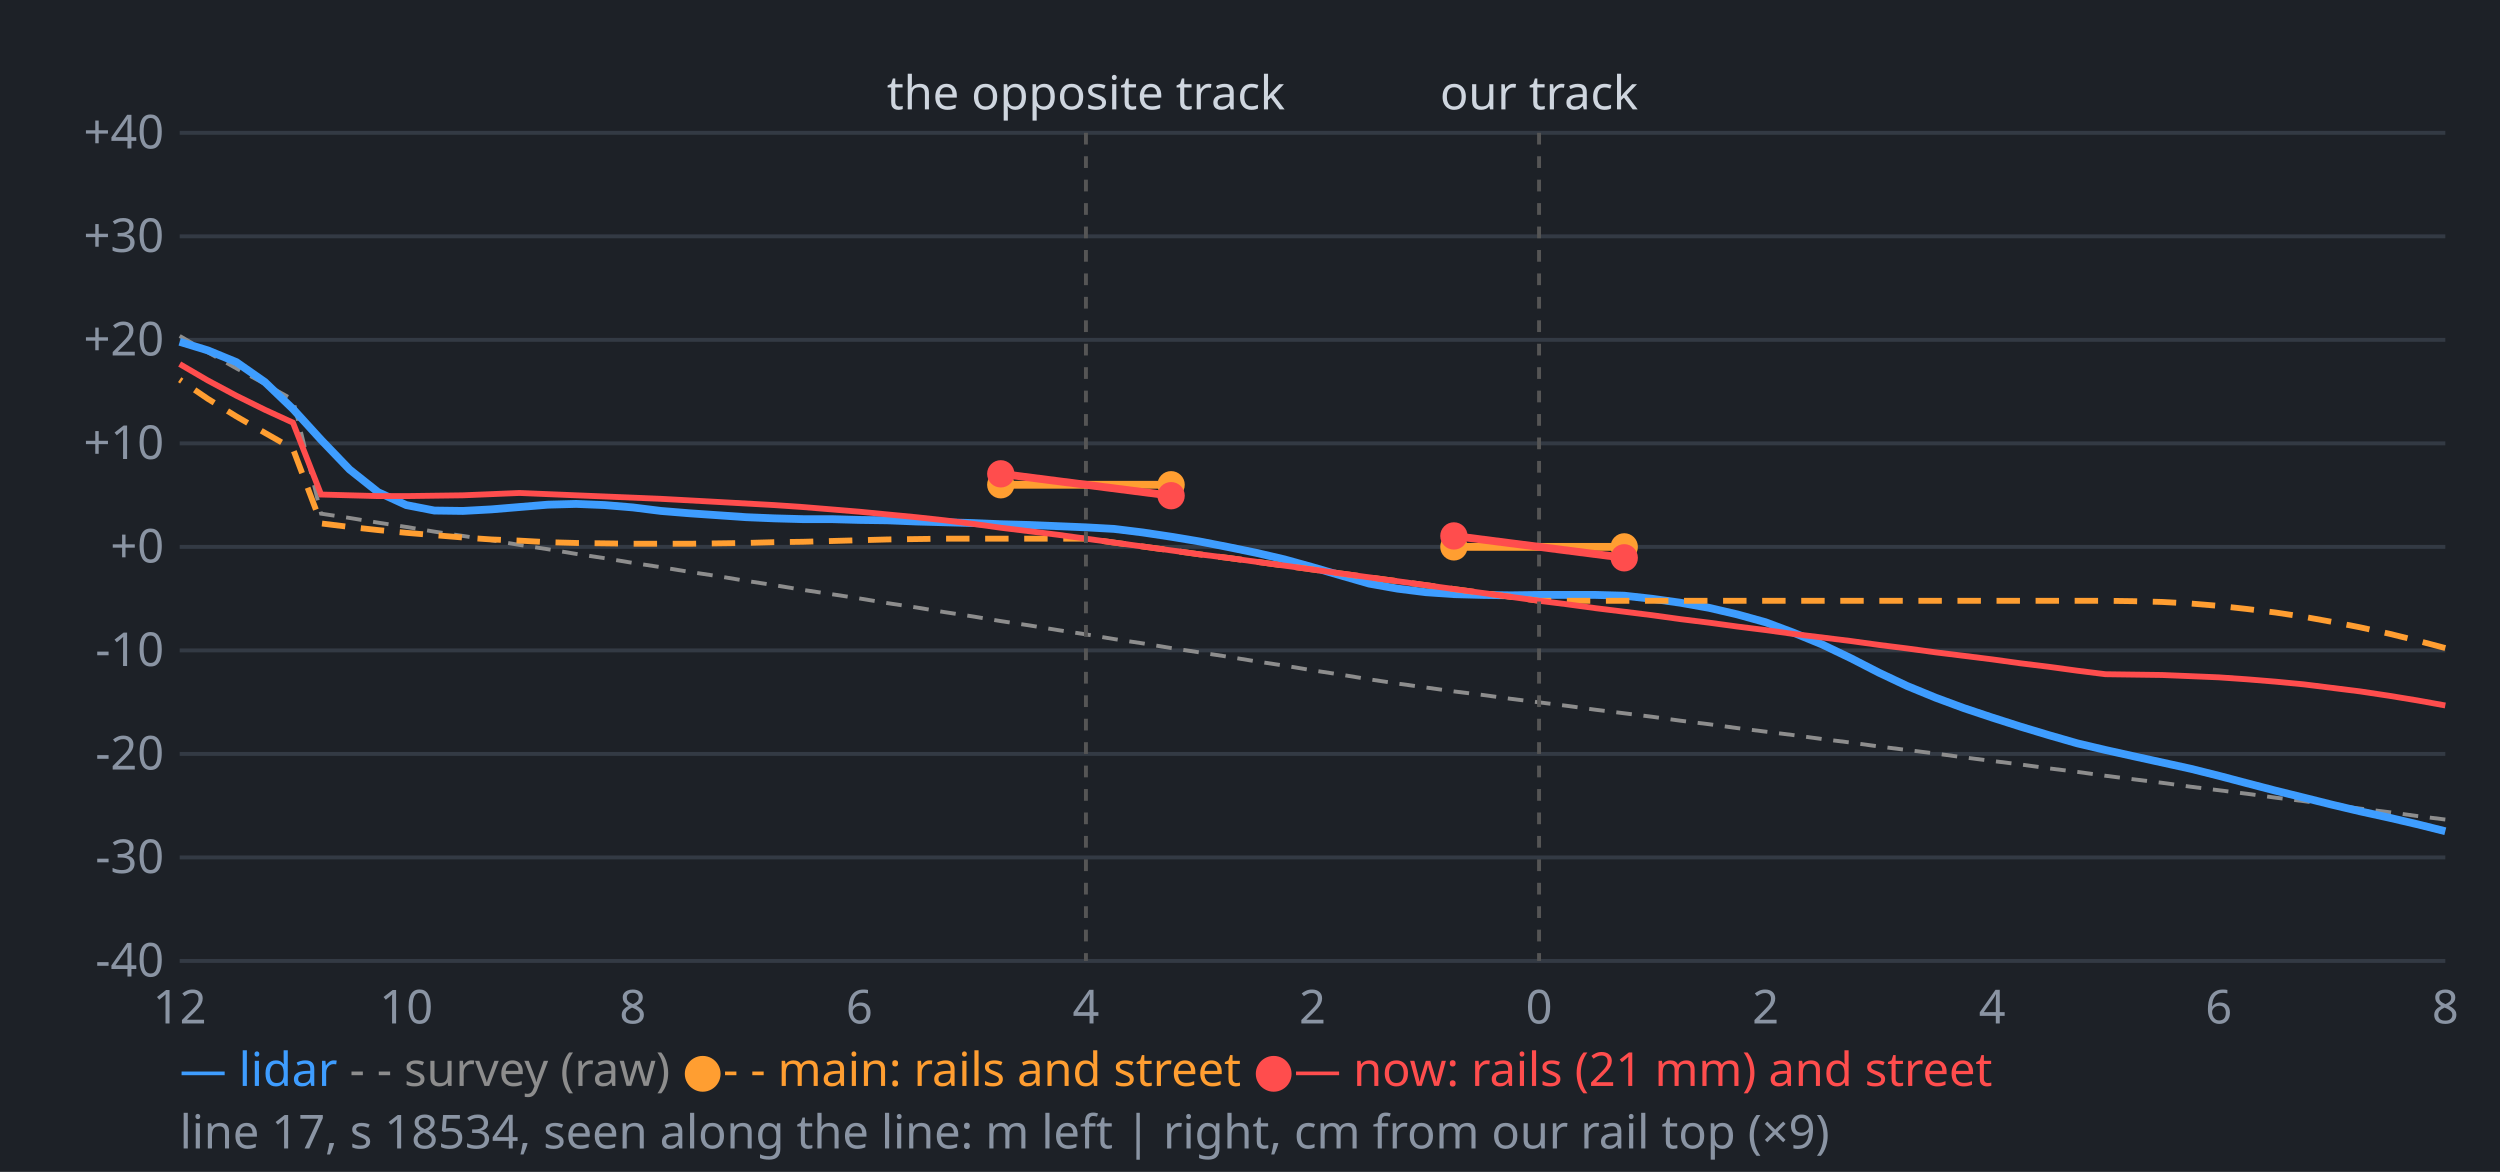
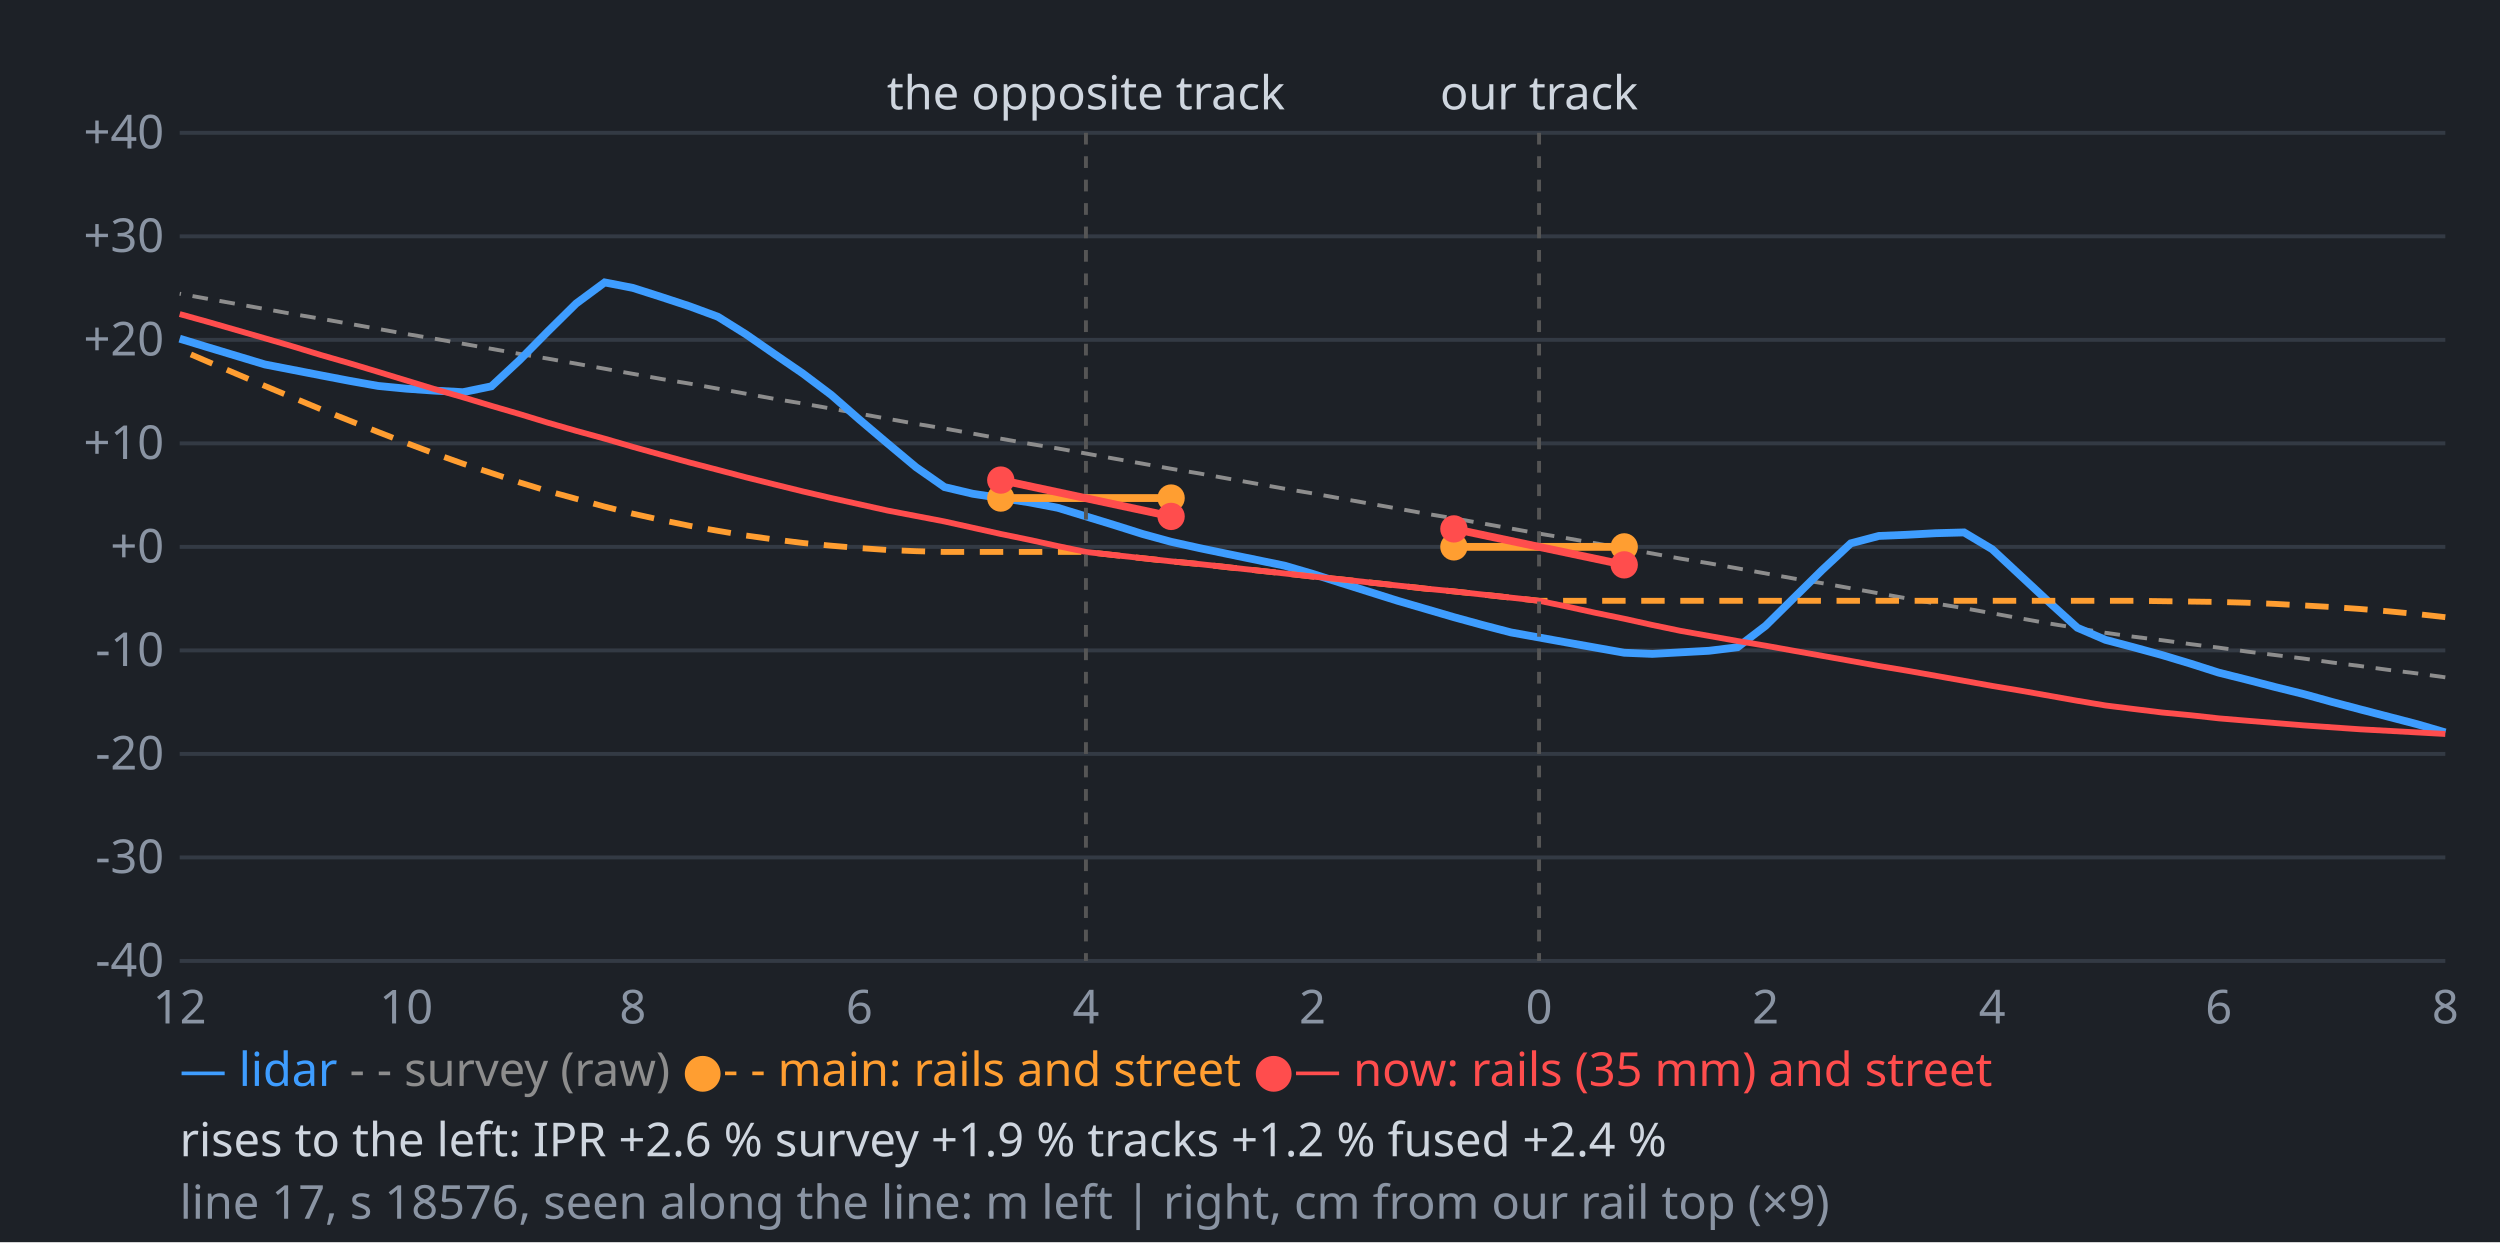
- <svg xmlns="http://www.w3.org/2000/svg" viewBox="0 0 640 300" font-family="sans-serif" font-size="12">
-   <rect width="640" height="300" fill="#1d2127" />
+ <svg xmlns="http://www.w3.org/2000/svg" viewBox="0 0 640 318" font-family="sans-serif" font-size="12">
+   <rect width="640" height="318" fill="#1d2127" />
  <line x1="46" x2="626" y1="246.0" y2="246.0" stroke="#333a44" />
  <text x="42" y="250.0" fill="#8a94a3" text-anchor="end">-40</text>
  <line x1="46" x2="626" y1="219.5" y2="219.5" stroke="#333a44" />
  <text x="42" y="223.5" fill="#8a94a3" text-anchor="end">-30</text>
  <line x1="46" x2="626" y1="193.0" y2="193.0" stroke="#333a44" />
  <text x="42" y="197.0" fill="#8a94a3" text-anchor="end">-20</text>
  <line x1="46" x2="626" y1="166.5" y2="166.5" stroke="#333a44" />
  <text x="42" y="170.5" fill="#8a94a3" text-anchor="end">-10</text>
  <line x1="46" x2="626" y1="140.0" y2="140.0" stroke="#333a44" />
  <text x="42" y="144.0" fill="#8a94a3" text-anchor="end">+0</text>
  <line x1="46" x2="626" y1="113.5" y2="113.5" stroke="#333a44" />
  <text x="42" y="117.5" fill="#8a94a3" text-anchor="end">+10</text>
  <line x1="46" x2="626" y1="87.0" y2="87.0" stroke="#333a44" />
  <text x="42" y="91.0" fill="#8a94a3" text-anchor="end">+20</text>
  <line x1="46" x2="626" y1="60.5" y2="60.5" stroke="#333a44" />
  <text x="42" y="64.5" fill="#8a94a3" text-anchor="end">+30</text>
  <line x1="46" x2="626" y1="34.0" y2="34.0" stroke="#333a44" />
  <text x="42" y="38.0" fill="#8a94a3" text-anchor="end">+40</text>
  <text x="626.0" y="262" fill="#8a94a3" text-anchor="middle">8</text>
  <text x="568.0" y="262" fill="#8a94a3" text-anchor="middle">6</text>
  <text x="510.0" y="262" fill="#8a94a3" text-anchor="middle">4</text>
  <text x="452.0" y="262" fill="#8a94a3" text-anchor="middle">2</text>
  <text x="394.0" y="262" fill="#8a94a3" text-anchor="middle">0</text>
  <text x="336.0" y="262" fill="#8a94a3" text-anchor="middle">2</text>
  <text x="278.0" y="262" fill="#8a94a3" text-anchor="middle">4</text>
  <text x="220.0" y="262" fill="#8a94a3" text-anchor="middle">6</text>
  <text x="162.0" y="262" fill="#8a94a3" text-anchor="middle">8</text>
  <text x="104.0" y="262" fill="#8a94a3" text-anchor="middle">10</text>
  <text x="46.0" y="262" fill="#8a94a3" text-anchor="middle">12</text>
-   <polyline fill="none" stroke="#8d8d8d" stroke-width="1" stroke-dasharray="4 3" points="626.0,209.8 618.8,208.9 611.5,207.9 604.2,207.0 597.0,206.1 589.8,205.1 582.5,204.2 575.2,203.2 568.0,202.3 560.8,201.4 553.5,200.4 546.2,199.5 539.0,198.6 531.8,197.6 524.5,196.7 517.2,195.7 510.0,194.8 502.8,193.9 495.5,192.9 488.2,192.0 481.0,191.1 473.8,190.1 466.5,189.2 459.2,188.2 452.0,187.3 444.8,186.4 437.5,185.4 430.2,184.5 423.0,183.5 415.8,182.6 408.5,181.7 401.2,180.7 394.0,179.8 386.8,178.9 379.5,177.9 372.2,177.0 365.0,176.0 357.8,175.0 350.5,173.9 343.2,172.7 336.0,171.6 328.8,170.4 321.5,169.3 314.2,168.1 307.0,167.0 299.8,165.9 292.5,164.7 285.2,163.6 278.0,162.4 270.8,161.3 263.5,160.1 256.2,159.0 249.0,157.8 241.8,156.7 234.5,155.5 227.2,154.4 220.0,153.2 212.8,152.1 205.5,151.0 198.2,149.8 191.0,148.7 183.8,147.5 176.5,146.4 169.2,145.2 162.0,144.1 154.8,142.9 147.5,141.8 140.2,140.6 133.0,139.5 125.8,138.3 118.5,137.2 111.2,136.1 104.0,134.9 96.8,133.8 89.5,132.6 82.2,131.5 75.0,102.3 67.8,98.3 60.5,94.3 53.2,90.2 46.0,86.0" />
-   <polyline fill="none" stroke="#3e9dff" stroke-width="2" points="626.0,212.8 618.8,211.0 611.5,209.3 604.2,207.7 597.0,206.0 589.8,204.2 582.5,202.4 575.2,200.5 568.0,198.6 560.8,196.8 553.5,195.2 546.2,193.6 539.0,192.0 531.8,190.3 524.5,188.2 517.2,186.0 510.0,183.7 502.8,181.3 495.5,178.6 488.2,175.6 481.0,172.2 473.8,168.5 466.5,165.0 459.2,162.0 452.0,159.3 444.8,157.3 437.5,155.6 430.2,154.3 423.0,153.3 415.8,152.5 408.5,152.3 401.2,152.3 394.0,152.3 386.8,152.4 379.5,152.3 372.2,152.1 365.0,151.6 357.8,150.7 350.5,149.4 343.2,147.3 336.0,145.2 328.8,143.2 321.5,141.5 314.2,140.0 307.0,138.6 299.8,137.4 292.5,136.3 285.2,135.4 278.0,135.0 270.8,134.7 263.5,134.4 256.2,134.2 249.0,133.9 241.8,133.7 234.5,133.5 227.2,133.2 220.0,133.1 212.8,132.9 205.5,132.9 198.2,132.7 191.0,132.4 183.8,131.9 176.5,131.4 169.2,130.8 162.0,129.9 154.8,129.3 147.5,129.0 140.2,129.2 133.0,129.8 125.8,130.4 118.5,130.8 111.2,130.7 104.0,129.3 96.8,126.0 89.5,120.2 82.2,112.6 75.0,104.7 67.8,97.8 60.5,92.7 53.2,89.7 46.0,87.5" />
-   <polyline fill="none" stroke="#ff9e31" stroke-width="1.5" stroke-dasharray="6 4" points="626.0,165.9 618.8,164.0 611.5,162.2 604.2,160.6 597.0,159.2 589.8,157.9 582.5,156.8 575.2,155.9 568.0,155.1 560.8,154.5 553.5,154.1 546.2,153.9 539.0,153.8 531.8,153.8 524.5,153.8 517.2,153.8 510.0,153.8 502.8,153.8 495.5,153.8 488.2,153.8 481.0,153.8 473.8,153.8 466.5,153.8 459.2,153.8 452.0,153.8 444.8,153.8 437.5,153.8 430.2,153.8 423.0,153.8 415.8,153.8 408.5,153.8 401.2,153.8 394.0,153.8 386.8,152.8 379.5,151.8 372.2,150.8 365.0,149.8 357.8,148.8 350.5,147.8 343.2,146.8 336.0,145.8 328.8,144.8 321.5,143.8 314.2,142.8 307.0,141.9 299.8,140.9 292.5,139.9 285.2,138.9 278.0,137.9 270.8,137.9 263.5,137.9 256.2,137.9 249.0,137.9 241.8,137.9 234.5,138.0 227.2,138.1 220.0,138.3 212.8,138.5 205.5,138.7 198.2,138.8 191.0,139.0 183.8,139.1 176.5,139.2 169.2,139.2 162.0,139.2 154.8,139.1 147.5,139.0 140.2,138.8 133.0,138.4 125.8,138.1 118.5,137.6 111.2,137.0 104.0,136.4 96.8,135.7 89.5,134.9 82.2,134.0 75.0,114.9 67.8,110.8 60.5,106.6 53.2,102.1 46.0,97.2" />
-   <polyline fill="none" stroke="#ff4d4d" stroke-width="1.5" points="626.0,180.6 618.8,179.3 611.5,178.1 604.2,177.0 597.0,176.1 589.8,175.2 582.5,174.5 575.2,173.9 568.0,173.4 560.8,173.1 553.5,172.8 546.2,172.7 539.0,172.6 531.8,171.7 524.5,170.7 517.2,169.8 510.0,168.8 502.8,167.9 495.5,167.0 488.2,166.0 481.0,165.1 473.8,164.1 466.5,163.2 459.2,162.3 452.0,161.3 444.8,160.4 437.5,159.4 430.2,158.5 423.0,157.5 415.8,156.6 408.5,155.7 401.2,154.7 394.0,153.8 386.8,152.8 379.5,151.8 372.2,150.8 365.0,149.8 357.8,148.8 350.5,147.8 343.2,146.8 336.0,145.8 328.8,144.8 321.5,143.8 314.2,142.8 307.0,141.9 299.8,140.9 292.5,139.9 285.2,138.9 278.0,137.9 270.8,136.9 263.5,136.0 256.2,135.1 249.0,134.1 241.8,133.2 234.5,132.4 227.2,131.7 220.0,131.0 212.8,130.4 205.5,129.8 198.2,129.3 191.0,128.9 183.8,128.5 176.5,128.1 169.2,127.7 162.0,127.4 154.8,127.1 147.5,126.8 140.2,126.5 133.0,126.2 125.8,126.5 118.5,126.8 111.2,126.9 104.0,127.0 96.8,127.0 89.5,126.8 82.2,126.6 75.0,108.2 67.8,104.9 60.5,101.3 53.2,97.4 46.0,93.2" />
+   <polyline fill="none" stroke="#8d8d8d" stroke-width="1" stroke-dasharray="4 3" points="626.0,173.4 618.8,172.4 611.5,171.5 604.2,170.5 597.0,169.6 589.8,168.6 582.5,167.7 575.2,166.8 568.0,165.8 560.8,164.9 553.5,163.9 546.2,163.0 539.0,162.0 531.8,160.8 524.5,159.6 517.2,158.3 510.0,157.0 502.8,155.7 495.5,154.5 488.2,153.2 481.0,151.9 473.8,150.6 466.5,149.3 459.2,148.1 452.0,146.8 444.8,145.5 437.5,144.2 430.2,143.0 423.0,141.7 415.8,140.4 408.5,139.1 401.2,137.8 394.0,136.6 386.8,135.3 379.5,134.0 372.2,132.7 365.0,131.5 357.8,130.2 350.5,128.9 343.2,127.6 336.0,126.3 328.8,125.1 321.5,123.8 314.2,122.5 307.0,121.2 299.8,120.0 292.5,118.7 285.2,117.4 278.0,116.1 270.8,114.8 263.5,113.6 256.2,112.3 249.0,111.0 241.8,109.7 234.5,108.5 227.2,107.2 220.0,105.9 212.8,104.6 205.5,103.3 198.2,102.1 191.0,100.8 183.8,99.5 176.5,98.2 169.2,97.0 162.0,95.7 154.8,94.4 147.5,93.1 140.2,91.8 133.0,90.6 125.8,89.3 118.5,88.0 111.2,86.7 104.0,85.5 96.8,84.2 89.5,82.9 82.2,81.6 75.0,80.4 67.8,79.1 60.5,77.8 53.2,76.5 46.0,75.2" />
+   <polyline fill="none" stroke="#3e9dff" stroke-width="2" points="626.0,187.5 618.8,185.4 611.5,183.5 604.2,181.6 597.0,179.7 589.8,177.7 582.5,175.9 575.2,174.0 568.0,172.2 560.8,169.9 553.5,167.7 546.2,165.7 539.0,163.8 531.8,160.7 524.5,154.1 517.2,147.3 510.0,140.6 502.8,136.3 495.5,136.5 488.2,136.9 481.0,137.2 473.8,139.1 466.5,145.9 459.2,153.1 452.0,160.2 444.8,165.7 437.5,166.6 430.2,167.0 423.0,167.4 415.8,167.1 408.5,165.8 401.2,164.5 394.0,163.2 386.8,161.9 379.5,160.0 372.2,158.0 365.0,155.9 357.8,153.8 350.5,151.5 343.2,149.2 336.0,146.9 328.8,144.8 321.5,143.3 314.2,141.8 307.0,140.3 299.8,138.7 292.5,136.7 285.2,134.4 278.0,132.2 270.8,130.0 263.5,128.6 256.2,127.5 249.0,126.4 241.8,124.7 234.5,119.6 227.2,113.5 220.0,107.4 212.8,101.1 205.5,95.6 198.2,90.6 191.0,85.6 183.8,81.1 176.5,78.4 169.2,76.0 162.0,73.7 154.8,72.3 147.5,77.7 140.2,84.9 133.0,92.2 125.8,98.9 118.5,100.4 111.2,100.0 104.0,99.5 96.8,98.8 89.5,97.5 82.2,96.1 75.0,94.7 67.8,93.3 60.5,91.1 53.2,88.9 46.0,86.7" />
+   <polyline fill="none" stroke="#ff9e31" stroke-width="1.5" stroke-dasharray="6 4" points="626.0,158.0 618.8,157.2 611.5,156.5 604.2,155.9 597.0,155.4 589.8,155.0 582.5,154.6 575.2,154.3 568.0,154.1 560.8,154.0 553.5,153.9 546.2,153.8 539.0,153.8 531.8,153.8 524.5,153.8 517.2,153.8 510.0,153.8 502.8,153.8 495.5,153.8 488.2,153.8 481.0,153.8 473.8,153.8 466.5,153.8 459.2,153.8 452.0,153.8 444.8,153.8 437.5,153.8 430.2,153.8 423.0,153.8 415.8,153.8 408.5,153.8 401.2,153.8 394.0,153.8 386.8,153.0 379.5,152.2 372.2,151.4 365.0,150.7 357.8,149.9 350.5,149.1 343.2,148.3 336.0,147.6 328.8,146.8 321.5,146.0 314.2,145.2 307.0,144.4 299.8,143.7 292.5,142.9 285.2,142.1 278.0,141.3 270.8,141.3 263.5,141.3 256.2,141.3 249.0,141.3 241.8,141.3 234.5,141.1 227.2,140.8 220.0,140.3 212.8,139.7 205.5,139.0 198.2,138.1 191.0,137.1 183.8,135.9 176.5,134.6 169.2,133.1 162.0,131.5 154.8,129.7 147.5,127.7 140.2,125.7 133.0,123.5 125.8,121.1 118.5,118.7 111.2,116.1 104.0,113.4 96.8,110.6 89.5,107.7 82.2,104.8 75.0,101.8 67.8,98.8 60.5,95.7 53.2,92.6 46.0,89.5" />
+   <polyline fill="none" stroke="#ff4d4d" stroke-width="1.5" points="626.0,187.9 618.8,187.5 611.5,187.1 604.2,186.7 597.0,186.2 589.8,185.7 582.5,185.1 575.2,184.5 568.0,183.9 560.8,183.1 553.5,182.4 546.2,181.5 539.0,180.6 531.8,179.4 524.5,178.1 517.2,176.8 510.0,175.6 502.8,174.3 495.5,173.0 488.2,171.7 481.0,170.5 473.8,169.2 466.5,167.9 459.2,166.6 452.0,165.3 444.8,164.1 437.5,162.8 430.2,161.5 423.0,160.0 415.8,158.4 408.5,156.9 401.2,155.3 394.0,153.8 386.8,153.0 379.5,152.2 372.2,151.4 365.0,150.7 357.8,149.9 350.5,149.1 343.2,148.3 336.0,147.6 328.8,146.8 321.5,146.0 314.2,145.2 307.0,144.4 299.8,143.7 292.5,142.9 285.2,142.1 278.0,141.3 270.8,139.8 263.5,138.2 256.2,136.7 249.0,135.1 241.8,133.5 234.5,132.1 227.2,130.7 220.0,129.1 212.8,127.5 205.5,125.8 198.2,124.0 191.0,122.2 183.8,120.3 176.5,118.4 169.2,116.4 162.0,114.4 154.8,112.3 147.5,110.3 140.2,108.2 133.0,106.0 125.8,103.9 118.5,101.7 111.2,99.6 104.0,97.4 96.8,95.2 89.5,93.0 82.2,90.9 75.0,88.7 67.8,86.6 60.5,84.5 53.2,82.4 46.0,80.4" />
  <line x1="394.0" x2="394.0" y1="34" y2="246" stroke="#555" stroke-dasharray="3 3" />
  <text x="394.0" y="28" fill="#cfd6df" text-anchor="middle">our track</text>
  <line x1="372.2" y1="140.0" x2="415.8" y2="140.0" stroke="#ff9e31" stroke-width="2" />
  <circle cx="372.2" cy="140.0" r="3.5" fill="#ff9e31" />
  <circle cx="415.8" cy="140.0" r="3.5" fill="#ff9e31" />
-   <line x1="372.2" y1="137.2" x2="415.8" y2="142.8" stroke="#ff4d4d" stroke-width="2" />
-   <circle cx="372.2" cy="137.2" r="3.5" fill="#ff4d4d" />
-   <circle cx="415.8" cy="142.8" r="3.5" fill="#ff4d4d" />
+   <line x1="372.2" y1="135.4" x2="415.8" y2="144.6" stroke="#ff4d4d" stroke-width="2" />
+   <circle cx="372.2" cy="135.4" r="3.5" fill="#ff4d4d" />
+   <circle cx="415.8" cy="144.6" r="3.5" fill="#ff4d4d" />
  <line x1="278.0" x2="278.0" y1="34" y2="246" stroke="#555" stroke-dasharray="3 3" />
  <text x="278.0" y="28" fill="#cfd6df" text-anchor="middle">the opposite track</text>
-   <line x1="256.2" y1="124.1" x2="299.8" y2="124.1" stroke="#ff9e31" stroke-width="2" />
-   <circle cx="256.2" cy="124.1" r="3.5" fill="#ff9e31" />
-   <circle cx="299.8" cy="124.1" r="3.5" fill="#ff9e31" />
-   <line x1="256.2" y1="121.3" x2="299.8" y2="126.9" stroke="#ff4d4d" stroke-width="2" />
-   <circle cx="256.2" cy="121.3" r="3.5" fill="#ff4d4d" />
-   <circle cx="299.8" cy="126.9" r="3.5" fill="#ff4d4d" />
+   <line x1="256.2" y1="127.5" x2="299.8" y2="127.5" stroke="#ff9e31" stroke-width="2" />
+   <circle cx="256.2" cy="127.5" r="3.5" fill="#ff9e31" />
+   <circle cx="299.8" cy="127.5" r="3.5" fill="#ff9e31" />
+   <line x1="256.2" y1="122.9" x2="299.8" y2="132.2" stroke="#ff4d4d" stroke-width="2" />
+   <circle cx="256.2" cy="122.9" r="3.5" fill="#ff4d4d" />
+   <circle cx="299.8" cy="132.2" r="3.5" fill="#ff4d4d" />
  <text x="46" y="278" fill="#cfd6df">
    <tspan fill="#3e9dff">— lidar</tspan>
    <tspan fill="#8d8d8d">- - survey (raw)</tspan>
    <tspan fill="#ff9e31">●- - main: rails and street</tspan>
-     <tspan fill="#ff4d4d">●— now: rails (21 mm) and street</tspan>
+     <tspan fill="#ff4d4d">●— now: rails (35 mm) and street</tspan>
  </text>
-   <text x="46" y="294" fill="#8a94a3">line 17, s 18534, seen along the line: m left | right, cm from our rail top (×9)</text>
+   <text x="46" y="312" fill="#8a94a3">line 17, s 18576, seen along the line: m left | right, cm from our rail top (×9)</text>
+   <text x="46" y="296" fill="#cfd6df">rises to the left: IPR +2.6 %  survey +1.9 %  tracks +1.2 %  fused +2.4 %</text>
</svg>
